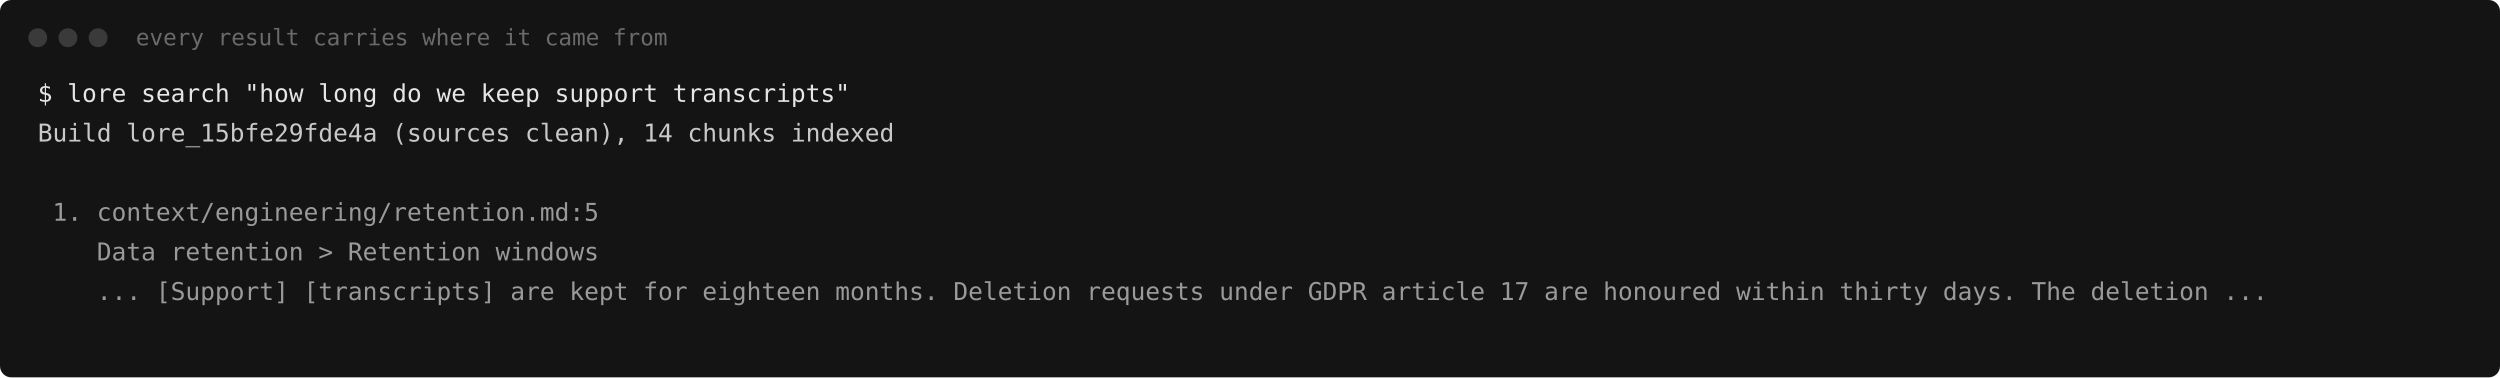
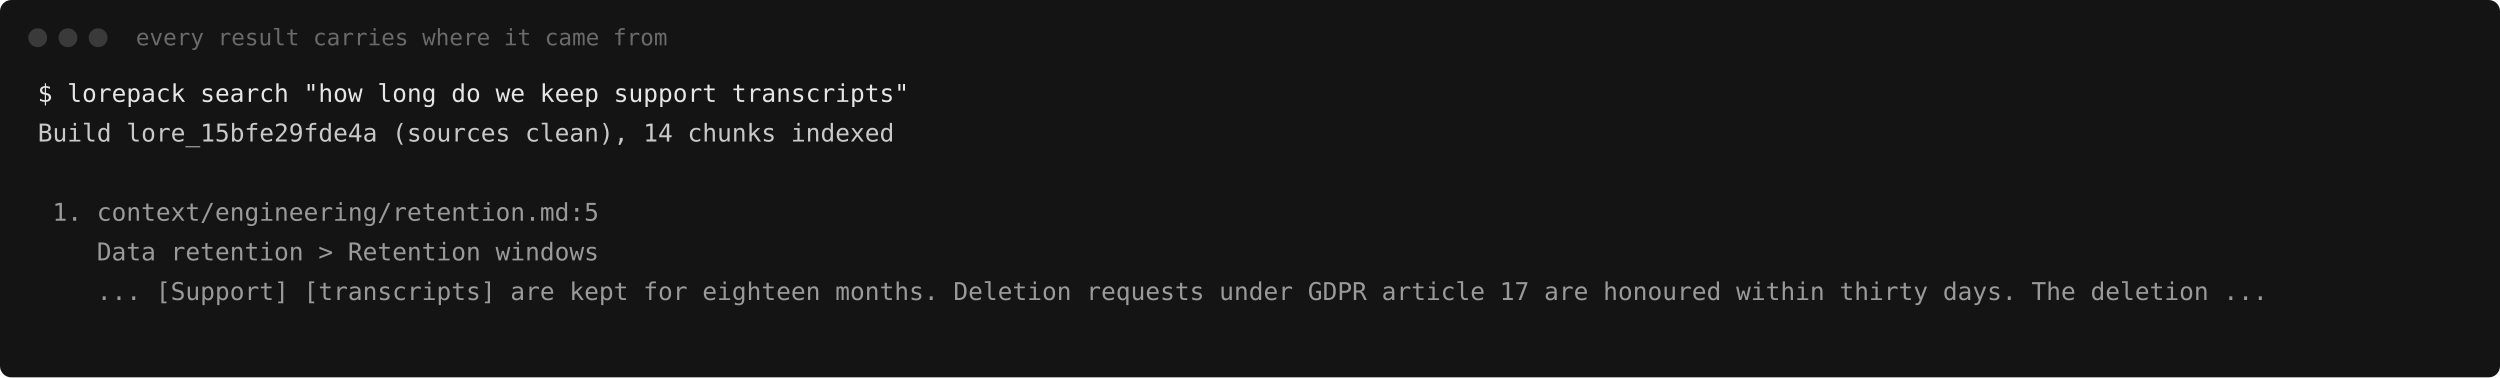
<svg xmlns="http://www.w3.org/2000/svg" width="1325" height="200" viewBox="0 0 1325 200" role="img" aria-label="every result carries where it came from">
  <rect width="1325" height="200" rx="6" fill="#141414" />
  <circle cx="20" cy="20" r="5" fill="#3a3a3a" />
  <circle cx="36" cy="20" r="5" fill="#3a3a3a" />
  <circle cx="52" cy="20" r="5" fill="#3a3a3a" />
-   <text x="72" y="24" fill="#6a6a6a" font-family="ui-monospace, SFMono-Regular, Menlo, monospace" font-size="12">every result carries where it came from</text>
-   <g font-family="ui-monospace, SFMono-Regular, Menlo, monospace" font-size="13">
-     <text x="20" y="54" fill="#e6e6e6" font-weight="500" xml:space="preserve">$ lore search "how long do we keep support transcripts"</text>
+   <text x="72" y="24" fill="#6a6a6a" font-family="ui-monospace, SFMono-Regular, Menlo, 'Cascadia Mono', Consolas, 'DejaVu Sans Mono', 'Liberation Mono', monospace" font-size="12">every result carries where it came from</text>
+   <g font-family="ui-monospace, SFMono-Regular, Menlo, 'Cascadia Mono', Consolas, 'DejaVu Sans Mono', 'Liberation Mono', monospace" font-size="13">
+     <text x="20" y="54" fill="#e6e6e6" font-weight="500" xml:space="preserve">$ lorepack search "how long do we keep support transcripts"</text>
    <text x="20" y="75" fill="#c9c9c9" font-weight="400" xml:space="preserve">Build lore_15bfe29fde4a (sources clean), 14 chunks indexed</text>
    <text x="20" y="96" fill="#9a9a9a" font-weight="400" xml:space="preserve" />
    <text x="20" y="117" fill="#9a9a9a" font-weight="400" xml:space="preserve"> 1. context/engineering/retention.md:5</text>
    <text x="20" y="138" fill="#9a9a9a" font-weight="400" xml:space="preserve">    Data retention &gt; Retention windows</text>
    <text x="20" y="159" fill="#9a9a9a" font-weight="400" xml:space="preserve">    ... [Support] [transcripts] are kept for eighteen months. Deletion requests under GDPR article 17 are honoured within thirty days. The deletion ...</text>
  </g>
</svg>
